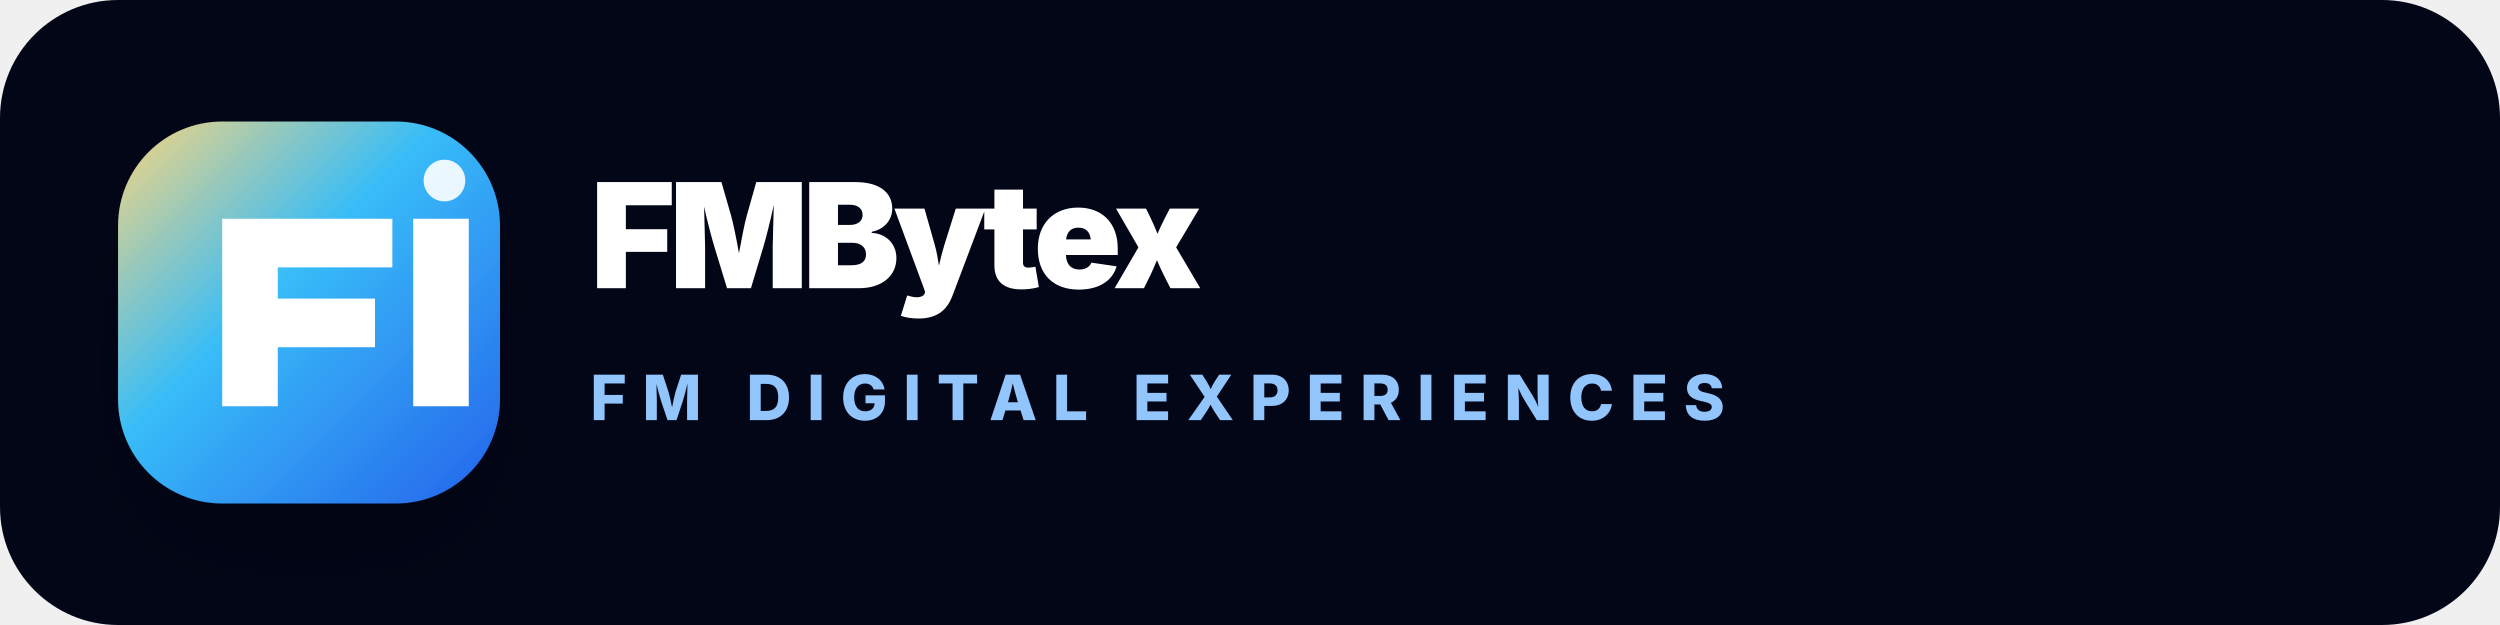
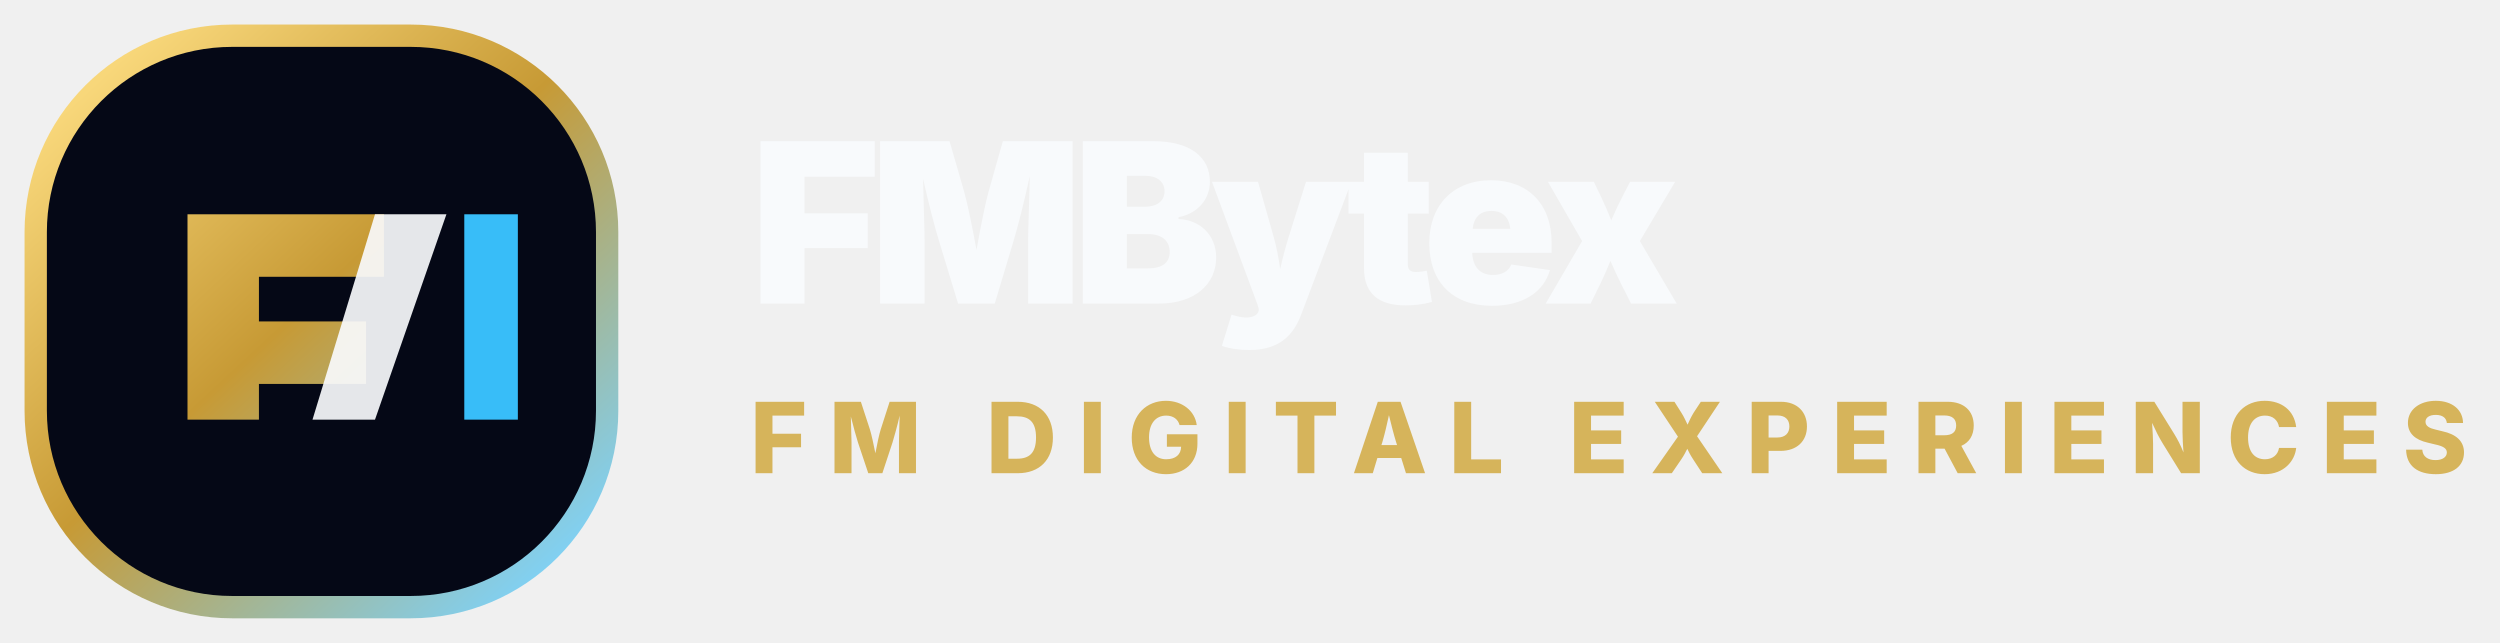
- <svg xmlns="http://www.w3.org/2000/svg" width="720" height="180" viewBox="0 0 720 180" role="img" aria-label="FMBytex - FM Digital Experiences">
+ <svg xmlns="http://www.w3.org/2000/svg" width="280" height="72" viewBox="0 0 280 72" fill="none">
  <defs>
-     <linearGradient id="g" x1="0" y1="0" x2="1" y2="1">
-       <stop offset="0" stop-color="#f8d57e" />
-       <stop offset=".42" stop-color="#38bdf8" />
-       <stop offset="1" stop-color="#2563eb" />
+     <linearGradient id="g" x1="12" y1="8" x2="64" y2="64" gradientUnits="userSpaceOnUse">
+       <stop stop-color="#F8D77A" />
+       <stop offset=".45" stop-color="#C79A35" />
+       <stop offset="1" stop-color="#7DD3FC" />
    </linearGradient>
-     <filter id="s" x="-20%" y="-20%" width="140%" height="140%">
-       <feDropShadow dx="0" dy="16" stdDeviation="18" flood-color="#020617" flood-opacity=".22" />
-     </filter>
+     <linearGradient id="t" x1="84" y1="12" x2="238" y2="58">
+       <stop stop-color="#F8FAFC" />
+       <stop offset=".6" stop-color="#D6B45B" />
+       <stop offset="1" stop-color="#38BDF8" />
+     </linearGradient>
  </defs>
-   <rect width="720" height="180" rx="34" fill="#020617" />
-   <g filter="url(#s)">
-     <rect x="34" y="35" width="110" height="110" rx="30" fill="url(#g)" />
-     <path d="M64 117V63h49v14H80v9h28v14H80v17H64Zm55 0V63h16v54h-16Z" fill="#fff" />
-     <circle cx="128" cy="52" r="6" fill="#fff" opacity=".9" />
-   </g>
-   <text x="170" y="83" font-family="Poppins, Inter, Arial, sans-serif" font-size="42" font-weight="900" letter-spacing="-1.8" fill="#fff">FMBytex</text>
-   <text x="170" y="121" font-family="Inter, Arial, sans-serif" font-size="18" font-weight="800" letter-spacing="4.5" fill="#93c5fd">FM DIGITAL EXPERIENCES</text>
-   <path d="M170 139h418" stroke="url(#g)" stroke-width="3" stroke-linecap="round" opacity=".95" />
+   <rect x="4" y="4" width="64" height="64" rx="22" fill="#050816" stroke="url(#g)" stroke-width="2.5" />
+   <path d="M21 47V24h22v7H29v5h12v7H29v4h-8Z" fill="url(#g)" />
+   <path d="M42 24h8l-8 23h-7l7-23Z" fill="#F8FAFC" opacity=".92" />
+   <path d="M52 24h6v23h-6V24Z" fill="#38BDF8" />
+   <text x="84" y="34" fill="#F8FAFC" font-family="Poppins, Inter, Arial" font-size="25" font-weight="900" letter-spacing="-1.2">FMBytex</text>
+   <text x="84" y="53" fill="#D6B45B" font-family="Inter, Arial" font-size="11" font-weight="800" letter-spacing="2.4">FM DIGITAL EXPERIENCES</text>
</svg>
